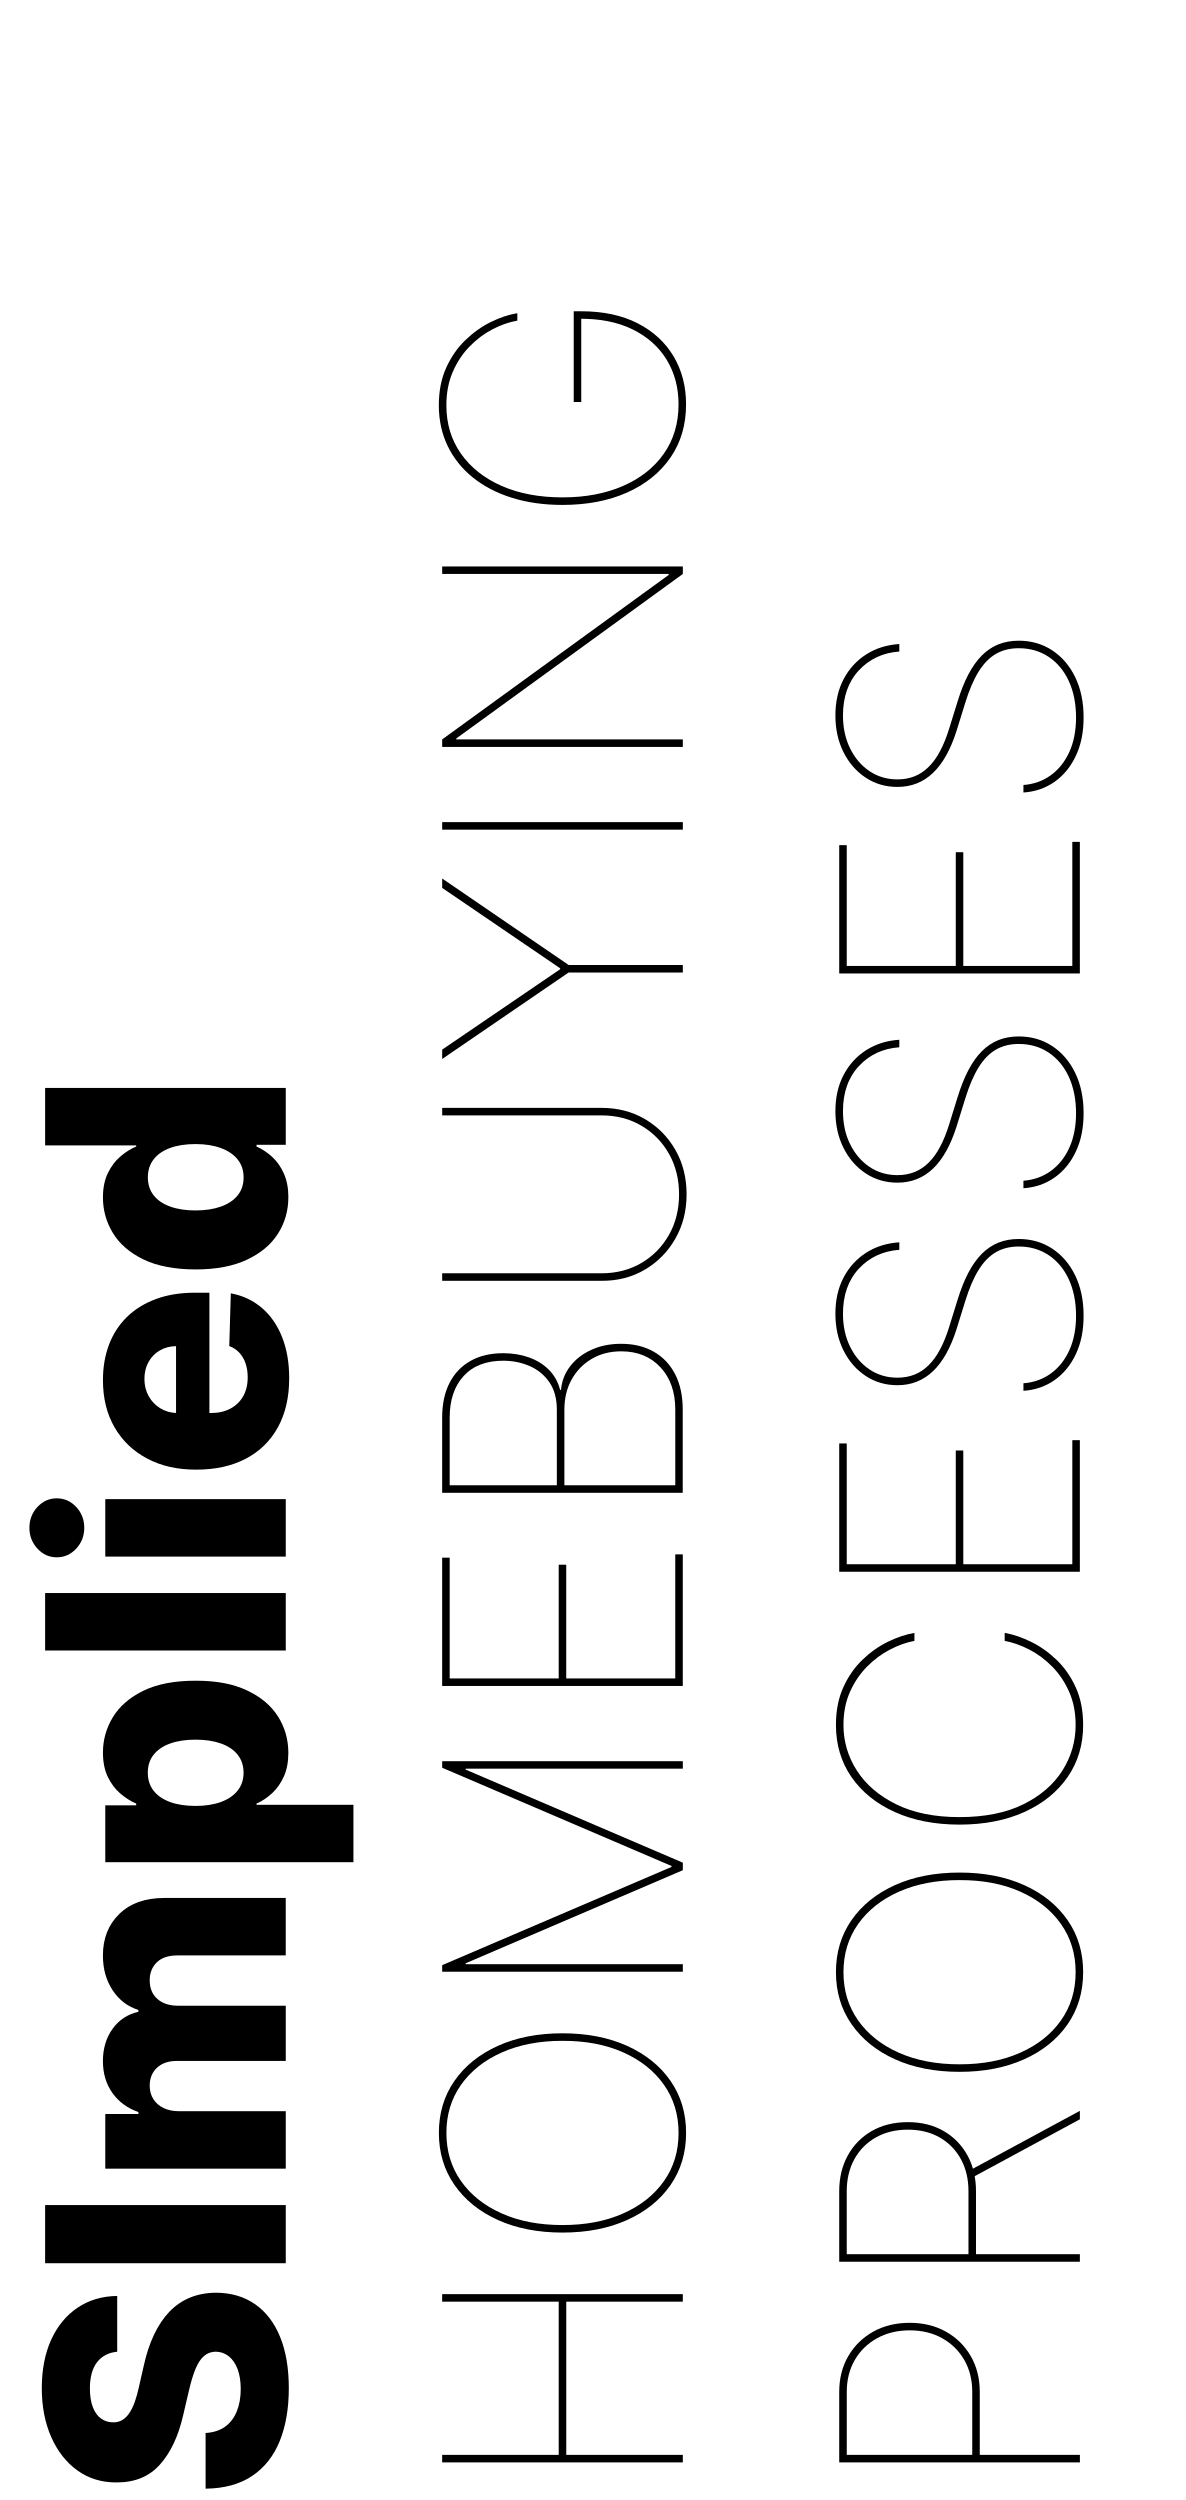
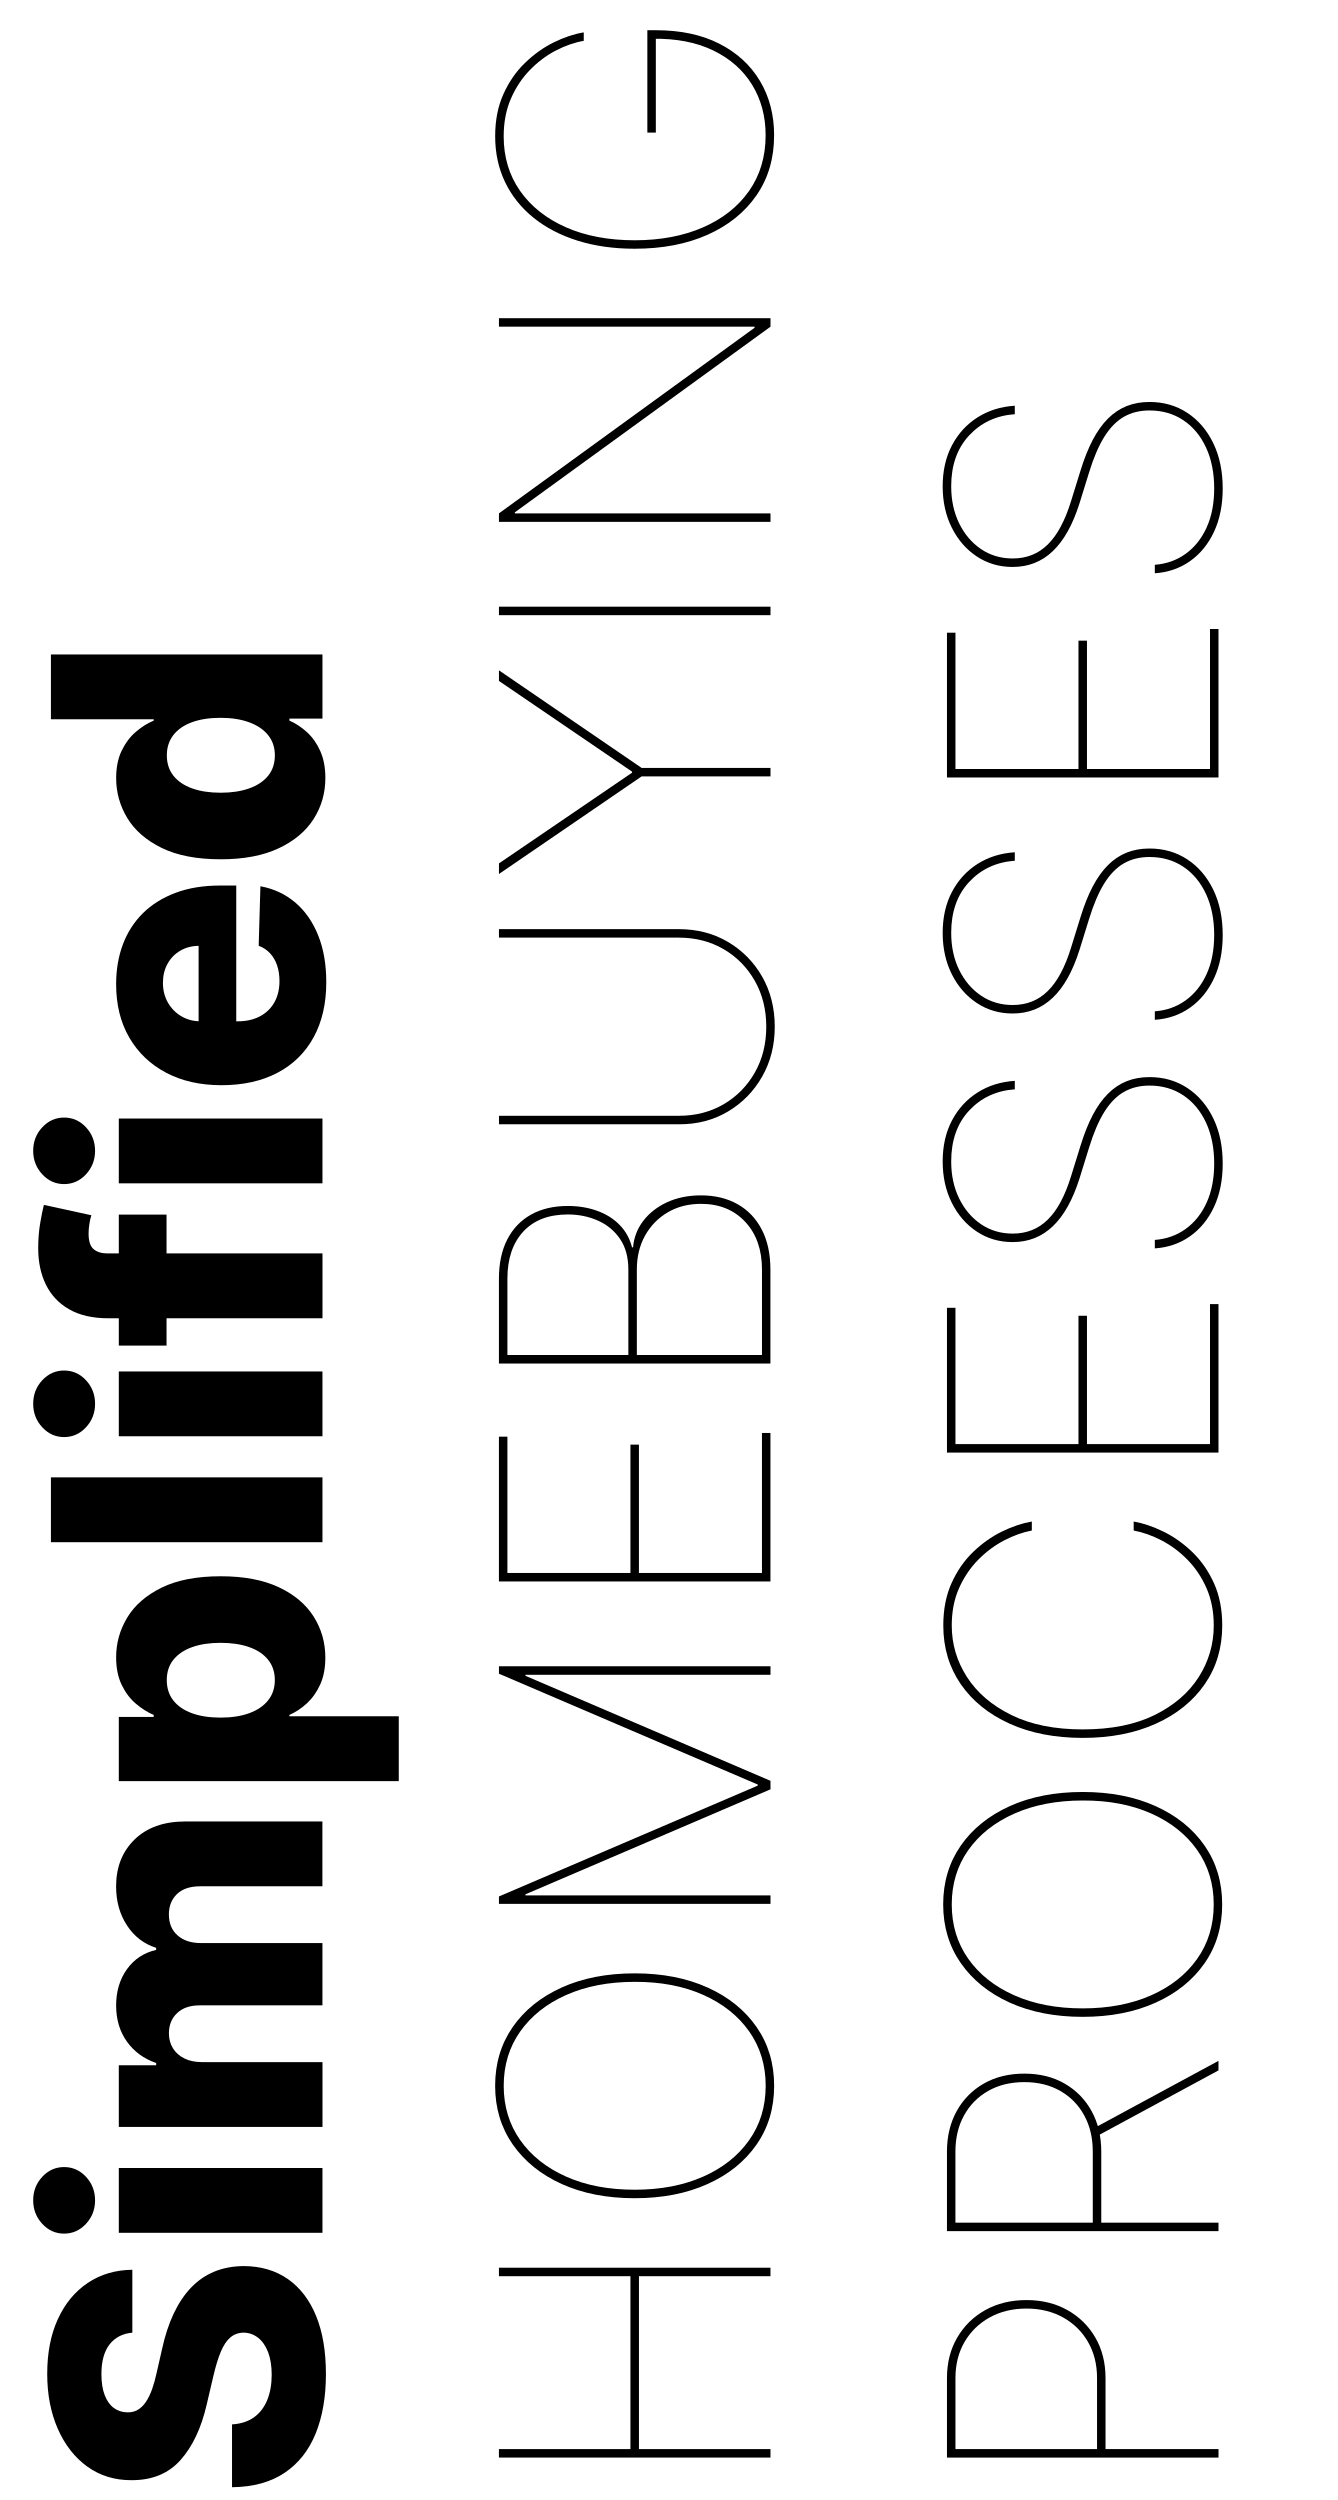
- <svg xmlns="http://www.w3.org/2000/svg" id="Layer_1" viewBox="0 0 455.62 960.74">
-   <path d="M45.07,903.76c-3.31,.3-5.89,1.63-7.74,4-1.85,2.36-2.78,5.73-2.78,10.09,0,2.89,.38,5.3,1.13,7.22,.75,1.93,1.78,3.37,3.09,4.33,1.31,.96,2.81,1.46,4.49,1.49,1.38,.06,2.6-.22,3.66-.84,1.05-.62,1.98-1.52,2.78-2.71,.8-1.19,1.5-2.63,2.1-4.31,.6-1.69,1.13-3.58,1.58-5.69l1.81-7.95c.99-4.58,2.32-8.62,3.97-12.12,1.66-3.51,3.63-6.46,5.91-8.85,2.29-2.39,4.92-4.21,7.9-5.44s6.32-1.87,10.02-1.9c5.84,.03,10.85,1.51,15.04,4.42,4.19,2.92,7.39,7.11,9.62,12.58,2.23,5.46,3.34,12.05,3.34,19.75s-1.16,14.48-3.48,20.23c-2.32,5.75-5.84,10.22-10.57,13.41-4.72,3.19-10.7,4.83-17.93,4.92v-21.4c2.98-.18,5.46-.98,7.45-2.39,1.99-1.42,3.49-3.36,4.51-5.85,1.02-2.48,1.54-5.37,1.54-8.65,0-3.01-.41-5.58-1.22-7.7-.81-2.12-1.94-3.75-3.39-4.9-1.44-1.14-3.1-1.73-4.97-1.76-1.75,.03-3.24,.57-4.49,1.63-1.25,1.05-2.33,2.67-3.25,4.85-.92,2.18-1.77,4.96-2.55,8.33l-2.26,9.66c-1.84,8.01-4.81,14.31-8.92,18.92-4.11,4.61-9.67,6.89-16.68,6.86-5.72,.03-10.73-1.51-15.04-4.61-4.3-3.1-7.66-7.39-10.07-12.87-2.41-5.48-3.61-11.72-3.61-18.74s1.21-13.39,3.63-18.67c2.42-5.28,5.82-9.38,10.18-12.3,4.37-2.92,9.42-4.41,15.17-4.47v21.4Z" />
-   <path d="M17.34,847.4H109.82v22.35H17.34v-22.35Z" />
-   <path d="M109.82,833.41H40.46v-21h12.73v-.77c-4.21-1.44-7.54-3.88-9.98-7.31s-3.66-7.53-3.66-12.28,1.23-8.94,3.7-12.37,5.78-5.61,9.93-6.55v-.72c-4.12-1.29-7.43-3.82-9.91-7.59-2.48-3.76-3.72-8.2-3.72-13.32,0-6.56,2.1-11.89,6.3-15.98s9.96-6.14,17.27-6.14h46.69v22.08h-41.63c-3.46,0-6.1,.89-7.92,2.66-1.82,1.78-2.73,4.08-2.73,6.91,0,3.04,.99,5.43,2.96,7.16,1.97,1.73,4.61,2.6,7.92,2.6h41.41v21.22h-41.86c-3.22,0-5.76,.87-7.63,2.62-1.87,1.75-2.8,4.05-2.8,6.91,0,1.93,.46,3.63,1.38,5.1,.92,1.48,2.22,2.63,3.91,3.45,1.69,.83,3.67,1.24,5.96,1.24h41.04v22.08Z" />
-   <path d="M135.83,715.64H40.46v-21.85h11.88v-.68c-2.11-.9-4.14-2.19-6.1-3.86-1.96-1.67-3.56-3.81-4.81-6.41-1.25-2.6-1.87-5.73-1.87-9.37,0-4.82,1.26-9.33,3.79-13.52s6.43-7.59,11.7-10.18,11.98-3.88,20.14-3.88,14.43,1.24,19.73,3.73c5.3,2.48,9.27,5.83,11.92,10.02s3.97,8.86,3.97,13.97c0,3.49-.57,6.52-1.72,9.08-1.14,2.56-2.65,4.7-4.51,6.43-1.87,1.73-3.87,3.06-6.01,4v.45h37.25v22.08Zm-60.69-21.63c3.73,0,6.98-.5,9.75-1.51,2.77-1.01,4.92-2.47,6.43-4.38,1.52-1.91,2.28-4.21,2.28-6.89s-.76-5.01-2.28-6.91c-1.52-1.9-3.66-3.33-6.43-4.31-2.77-.98-6.02-1.47-9.75-1.47s-6.97,.49-9.71,1.47c-2.74,.98-4.86,2.41-6.37,4.29-1.5,1.88-2.26,4.19-2.26,6.93s.74,5.01,2.21,6.91c1.48,1.9,3.58,3.35,6.32,4.36,2.74,1.01,6.01,1.51,9.8,1.51Z" />
-   <path d="M17.34,612.2H109.82v22.08H17.34v-22.08Z" />
-   <path d="M32.38,587.14c0,3.1-1.03,5.76-3.09,7.99-2.06,2.23-4.55,3.34-7.47,3.34s-5.37-1.11-7.43-3.34c-2.06-2.23-3.09-4.89-3.09-7.99s1.03-5.8,3.09-8.02c2.06-2.21,4.54-3.32,7.43-3.32s5.41,1.11,7.47,3.32c2.06,2.21,3.09,4.88,3.09,8.02Zm77.44,11.06H40.46v-22.08H109.82v22.08Z" />
-   <path d="M111.13,529.7c0,7.26-1.44,13.51-4.31,18.76-2.88,5.25-6.98,9.29-12.33,12.1-5.34,2.81-11.7,4.22-19.08,4.22s-13.43-1.41-18.81-4.24c-5.37-2.83-9.56-6.82-12.55-11.97-2.99-5.15-4.49-11.21-4.49-18.2,0-4.94,.77-9.45,2.3-13.55,1.54-4.09,3.81-7.63,6.82-10.61,3.01-2.98,6.72-5.3,11.13-6.95,4.41-1.66,9.46-2.48,15.15-2.48h5.51v60.28h-12.82v-39.74c-2.35,.03-4.44,.59-6.28,1.67-1.84,1.08-3.27,2.57-4.31,4.45-1.04,1.88-1.56,4.04-1.56,6.48s.55,4.68,1.65,6.64c1.1,1.96,2.59,3.51,4.47,4.65,1.88,1.14,4.01,1.75,6.39,1.81h13.05c2.83,0,5.31-.56,7.43-1.67,2.12-1.11,3.77-2.69,4.94-4.74,1.17-2.05,1.76-4.48,1.76-7.31,0-1.96-.27-3.73-.81-5.33-.54-1.6-1.34-2.96-2.39-4.11-1.05-1.14-2.35-2-3.88-2.57l.59-20.27c4.55,.84,8.5,2.69,11.85,5.53,3.36,2.84,5.96,6.57,7.81,11.18,1.85,4.61,2.78,9.93,2.78,15.98Z" />
-   <path d="M110.81,460.12c0,5.12-1.32,9.77-3.97,13.95-2.65,4.18-6.62,7.53-11.92,10.02-5.3,2.5-11.88,3.75-19.73,3.75s-14.87-1.29-20.14-3.88c-5.27-2.59-9.17-5.98-11.7-10.18s-3.79-8.72-3.79-13.57c0-3.64,.62-6.76,1.87-9.35,1.25-2.59,2.85-4.73,4.81-6.41,1.96-1.69,3.99-2.96,6.1-3.84v-.45H17.34v-22.08H109.82v21.85h-11.24v.68c2.14,.93,4.14,2.26,6.01,3.97s3.37,3.86,4.51,6.43c1.14,2.57,1.72,5.61,1.72,9.1Zm-17.2-7.68c0-2.68-.76-4.97-2.28-6.86-1.52-1.9-3.66-3.36-6.43-4.38-2.77-1.02-6.02-1.54-9.75-1.54s-7.06,.5-9.8,1.51c-2.74,1.01-4.85,2.47-6.32,4.38-1.47,1.91-2.21,4.21-2.21,6.89s.75,5.06,2.26,6.95,3.63,3.33,6.37,4.31c2.74,.98,5.98,1.47,9.71,1.47s6.98-.5,9.75-1.49c2.77-.99,4.92-2.43,6.43-4.31,1.52-1.88,2.28-4.19,2.28-6.93Z" />
-   <path d="M262.4,946.29h-92.48v-2.89h44.79v-58.88h-44.79v-2.89h92.48v2.89h-44.79v58.88h44.79v2.89Z" />
-   <path d="M216.16,781.39c9.42,0,17.7,1.61,24.84,4.83,7.13,3.22,12.7,7.71,16.68,13.46,3.99,5.75,5.98,12.42,5.98,20s-2,14.3-6,20.05c-4,5.75-9.57,10.23-16.71,13.43-7.13,3.21-15.4,4.81-24.79,4.81s-17.69-1.61-24.81-4.83c-7.12-3.22-12.68-7.71-16.68-13.46-4-5.75-6.01-12.42-6.01-20s1.99-14.25,5.98-20c3.99-5.75,9.55-10.23,16.69-13.46,7.13-3.22,15.41-4.83,24.83-4.83Zm0,2.89c-8.85,0-16.62,1.49-23.32,4.47-6.7,2.98-11.92,7.13-15.67,12.44-3.75,5.31-5.62,11.48-5.62,18.49s1.86,13.13,5.58,18.45c3.72,5.31,8.93,9.47,15.62,12.46,6.7,3,14.5,4.49,23.41,4.49s16.54-1.47,23.23-4.42c6.7-2.95,11.94-7.08,15.71-12.4,3.78-5.31,5.67-11.51,5.67-18.58s-1.87-13.18-5.62-18.51c-3.75-5.33-8.97-9.48-15.67-12.46-6.7-2.98-14.47-4.46-23.32-4.42Z" />
-   <path d="M169.93,757.73v-2.53l88.14-37.75v-.36l-88.14-37.75v-2.53h92.48v2.89h-83.45v.36l83.45,35.76v2.89l-83.45,35.76v.36h83.45v2.89h-92.48Z" />
-   <path d="M262.4,647.91h-92.48v-49.31h2.89v46.42h41.9v-43.71h2.89v43.71h41.9v-47.68h2.89v50.57Z" />
-   <path d="M262.4,573.68h-92.48v-28.9c0-5.18,.94-9.61,2.82-13.3,1.88-3.69,4.58-6.52,8.08-8.49,3.51-1.97,7.7-2.96,12.57-2.96,3.61,0,6.94,.55,9.98,1.65,3.04,1.1,5.59,2.7,7.65,4.81,2.06,2.11,3.47,4.65,4.22,7.63h.36c.27-3.34,1.43-6.35,3.48-9.03,2.05-2.68,4.76-4.79,8.13-6.34,3.37-1.55,7.21-2.33,11.51-2.33,4.76,0,8.91,1,12.46,3,3.55,2,6.31,4.89,8.26,8.67,1.96,3.78,2.93,8.32,2.93,13.61v31.97Zm-48.41-2.89v-29.08c0-4.21-.95-7.71-2.84-10.48-1.9-2.77-4.41-4.85-7.54-6.23-3.13-1.38-6.53-2.08-10.21-2.08-6.56,0-11.63,1.96-15.22,5.87-3.58,3.91-5.37,9.24-5.37,15.98v26.01h41.18Zm45.52,0v-29.08c0-6.77-1.9-12.2-5.71-16.28-3.81-4.08-8.83-6.12-15.06-6.12-4.27,0-8.05,.96-11.33,2.89-3.28,1.93-5.85,4.57-7.72,7.92-1.87,3.36-2.8,7.22-2.8,11.58v29.08h42.63Z" />
-   <path d="M169.93,428.64v-2.89h61.23c6.26,0,11.85,1.45,16.77,4.36,4.92,2.91,8.81,6.86,11.65,11.85,2.85,5,4.27,10.67,4.27,17.02s-1.43,11.95-4.29,16.98c-2.86,5.03-6.75,9-11.67,11.92-4.92,2.92-10.5,4.37-16.73,4.33h-61.23v-2.89h61.23c5.72,0,10.82-1.32,15.31-3.95,4.49-2.63,8.02-6.24,10.61-10.81,2.59-4.58,3.88-9.77,3.88-15.58s-1.29-11-3.88-15.58c-2.59-4.58-6.12-8.18-10.61-10.81-4.48-2.63-9.59-3.95-15.31-3.95h-61.23Z" />
-   <path d="M169.93,406.97v-3.61l45.33-30.89v-.36l-45.33-30.89v-3.61l48.59,33.23h43.89v2.89h-43.89l-48.59,33.23Z" />
-   <path d="M169.93,315.94h92.48v2.89h-92.48v-2.89Z" />
-   <path d="M169.93,217.68h92.48v2.89l-87.06,63.22v.36h87.06v2.89h-92.48v-2.89l87.06-63.22v-.36h-87.06v-2.89Z" />
-   <path d="M198.82,123.22c-3.16,.54-6.34,1.65-9.55,3.32-3.21,1.67-6.15,3.88-8.83,6.64-2.68,2.75-4.83,6.01-6.46,9.78-1.62,3.76-2.44,8.02-2.44,12.78,0,7.07,1.86,13.27,5.58,18.58,3.72,5.31,8.93,9.44,15.62,12.4,6.7,2.95,14.5,4.42,23.41,4.42s16.54-1.46,23.26-4.38c6.71-2.92,11.95-7.06,15.71-12.42,3.76-5.36,5.64-11.68,5.64-18.96,0-6.44-1.53-12.16-4.58-17.16-3.06-5-7.45-8.9-13.19-11.69-5.73-2.8-12.64-4.14-20.7-4.02l1.08-1.26v33.23h-2.89v-34.86h2.89c8.43,0,15.65,1.54,21.65,4.61,6.01,3.07,10.61,7.3,13.82,12.69,3.21,5.39,4.81,11.54,4.81,18.47,0,7.83-1.99,14.64-5.98,20.43-3.99,5.79-9.55,10.28-16.68,13.46-7.13,3.18-15.41,4.76-24.84,4.76-7.1,0-13.57-.91-19.39-2.73-5.83-1.82-10.84-4.43-15.04-7.81-4.2-3.39-7.43-7.43-9.69-12.12-2.26-4.7-3.39-9.9-3.39-15.62,0-5.42,.93-10.21,2.8-14.36,1.87-4.15,4.31-7.7,7.34-10.63s6.29-5.27,9.8-7c3.51-1.73,6.92-2.87,10.23-3.41v2.89Z" />
-   <path d="M414.99,946.29h-92.48v-27.09c0-5.18,1.16-9.76,3.48-13.75,2.32-3.99,5.51-7.12,9.57-9.39,4.06-2.27,8.74-3.41,14.04-3.41s9.88,1.14,13.93,3.41c4.05,2.27,7.22,5.4,9.53,9.39,2.3,3.99,3.46,8.57,3.46,13.75v25.65h-2.89v-25.65c0-4.64-1.02-8.73-3.07-12.28-2.05-3.55-4.88-6.34-8.49-8.35-3.61-2.02-7.77-3.03-12.46-3.03s-8.91,1.01-12.55,3.03c-3.64,2.02-6.5,4.8-8.56,8.35-2.06,3.55-3.09,7.65-3.09,12.28v24.2h89.59v2.89Z" />
-   <path d="M414.99,869.17h-92.48v-27.09c0-5.18,1.1-9.76,3.3-13.75,2.2-3.99,5.27-7.12,9.21-9.39,3.95-2.27,8.57-3.41,13.86-3.41s9.82,1.14,13.75,3.41c3.93,2.27,6.98,5.4,9.17,9.39,2.18,3.99,3.27,8.57,3.27,13.75v25.65h-2.89v-25.65c0-4.64-.96-8.73-2.89-12.28-1.93-3.55-4.64-6.34-8.13-8.35-3.49-2.02-7.59-3.03-12.28-3.03s-8.85,1.01-12.37,3.03c-3.52,2.02-6.25,4.8-8.2,8.35-1.94,3.55-2.91,7.65-2.91,12.28v24.2h89.59v2.89Zm-42.08-35.22l42.08-22.76v3.25l-42.08,22.76v-3.25Z" />
-   <path d="M368.75,719.62c9.42,0,17.7,1.61,24.84,4.83,7.13,3.22,12.7,7.71,16.68,13.46,3.99,5.75,5.98,12.42,5.98,20s-2,14.3-6,20.05c-4,5.75-9.57,10.23-16.71,13.43-7.13,3.21-15.4,4.81-24.79,4.81s-17.69-1.61-24.81-4.83c-7.12-3.22-12.68-7.71-16.68-13.46-4-5.75-6.01-12.42-6.01-20s1.99-14.25,5.98-20c3.99-5.75,9.55-10.23,16.69-13.46,7.13-3.22,15.41-4.83,24.83-4.83Zm0,2.89c-8.85,0-16.62,1.49-23.32,4.47-6.7,2.98-11.92,7.13-15.67,12.44-3.75,5.31-5.62,11.48-5.62,18.49s1.86,13.13,5.58,18.45c3.72,5.31,8.93,9.47,15.62,12.46,6.7,3,14.5,4.49,23.41,4.49s16.54-1.47,23.23-4.42c6.7-2.95,11.94-7.08,15.71-12.4,3.78-5.31,5.67-11.51,5.67-18.58s-1.87-13.18-5.62-18.51c-3.75-5.33-8.97-9.48-15.67-12.46-6.7-2.98-14.47-4.46-23.32-4.42Z" />
-   <path d="M351.41,627.51v3.07c-3.07,.57-6.2,1.69-9.39,3.34s-6.14,3.85-8.85,6.59c-2.71,2.74-4.89,5.98-6.55,9.71-1.65,3.73-2.48,7.96-2.48,12.69,0,6.32,1.72,12.17,5.17,17.54s8.49,9.69,15.13,12.96c6.64,3.27,14.74,4.9,24.31,4.9s17.85-1.63,24.47-4.9c6.62-3.27,11.63-7.59,15.04-12.96,3.4-5.37,5.1-11.22,5.1-17.54,0-4.73-.82-8.96-2.46-12.69s-3.81-6.97-6.5-9.71c-2.69-2.74-5.64-4.94-8.85-6.59s-6.36-2.77-9.46-3.34v-3.07c3.25,.57,6.63,1.72,10.14,3.43,3.51,1.72,6.78,4.03,9.82,6.95,3.04,2.92,5.5,6.46,7.38,10.61,1.88,4.15,2.82,8.96,2.82,14.4,0,7.59-1.99,14.25-5.96,20-3.97,5.75-9.53,10.24-16.66,13.46-7.13,3.22-15.43,4.83-24.88,4.83s-17.75-1.61-24.88-4.83c-7.13-3.22-12.69-7.71-16.66-13.46-3.97-5.75-5.96-12.42-5.96-20,0-5.45,.93-10.25,2.8-14.4,1.87-4.15,4.31-7.69,7.34-10.61s6.29-5.24,9.8-6.95c3.51-1.72,6.92-2.86,10.23-3.43Z" />
-   <path d="M414.99,604.02h-92.48v-49.31h2.89v46.42h41.9v-43.71h2.89v43.71h41.9v-47.68h2.89v50.57Z" />
-   <path d="M345.63,480.3c-6.32,.45-11.51,2.87-15.58,7.25-4.06,4.38-6.1,10.15-6.1,17.32,0,4.7,.9,8.9,2.71,12.6,1.81,3.7,4.28,6.62,7.43,8.76,3.15,2.14,6.75,3.21,10.81,3.21,2.35,0,4.51-.39,6.5-1.17,1.99-.78,3.8-1.98,5.44-3.59,1.64-1.61,3.12-3.64,4.42-6.1,1.31-2.45,2.48-5.33,3.5-8.65l3.25-10.48c1.23-4,2.62-7.47,4.15-10.39,1.54-2.92,3.26-5.34,5.17-7.25,1.91-1.91,4.03-3.33,6.37-4.27,2.33-.93,4.93-1.4,7.79-1.4,4.82,0,9.11,1.23,12.87,3.7,3.76,2.47,6.71,5.92,8.85,10.34,2.14,4.43,3.21,9.56,3.21,15.4s-.99,10.55-2.96,14.77c-1.97,4.21-4.7,7.55-8.17,10-3.48,2.45-7.47,3.83-11.99,4.13v-2.89c3.97-.3,7.48-1.55,10.52-3.75,3.04-2.2,5.42-5.19,7.13-8.96,1.71-3.78,2.57-8.21,2.57-13.3s-.93-9.94-2.78-13.93c-1.85-3.99-4.43-7.09-7.74-9.3-3.31-2.21-7.15-3.32-11.52-3.32-3.31,0-6.22,.72-8.74,2.17s-4.73,3.72-6.66,6.82c-1.93,3.1-3.66,7.15-5.19,12.15l-3.25,10.48c-2.29,7.25-5.31,12.68-9.08,16.28-3.76,3.6-8.32,5.4-13.68,5.4-4.55,0-8.62-1.19-12.21-3.57-3.6-2.38-6.44-5.64-8.51-9.78-2.08-4.14-3.12-8.84-3.12-14.11s1.05-9.95,3.16-13.95c2.11-4,5.01-7.18,8.71-9.53s7.93-3.67,12.69-3.97v2.89Z" />
-   <path d="M345.63,402.46c-6.32,.45-11.51,2.87-15.58,7.25-4.06,4.38-6.1,10.15-6.1,17.32,0,4.7,.9,8.9,2.71,12.6,1.81,3.7,4.28,6.62,7.43,8.76,3.15,2.14,6.75,3.21,10.81,3.21,2.35,0,4.51-.39,6.5-1.17,1.99-.78,3.8-1.98,5.44-3.59,1.64-1.61,3.12-3.64,4.42-6.1,1.31-2.45,2.48-5.33,3.5-8.65l3.25-10.48c1.23-4,2.62-7.47,4.15-10.39,1.54-2.92,3.26-5.34,5.17-7.25,1.91-1.91,4.03-3.33,6.37-4.27,2.33-.93,4.93-1.4,7.79-1.4,4.82,0,9.11,1.23,12.87,3.7,3.76,2.47,6.71,5.92,8.85,10.34,2.14,4.43,3.21,9.56,3.21,15.4s-.99,10.55-2.96,14.77c-1.97,4.21-4.7,7.55-8.17,10-3.48,2.45-7.47,3.83-11.99,4.13v-2.89c3.97-.3,7.48-1.55,10.52-3.75,3.04-2.2,5.42-5.19,7.13-8.96,1.71-3.78,2.57-8.21,2.57-13.3s-.93-9.94-2.78-13.93c-1.85-3.99-4.43-7.09-7.74-9.3-3.31-2.21-7.15-3.32-11.52-3.32-3.31,0-6.22,.72-8.74,2.17s-4.73,3.72-6.66,6.82c-1.93,3.1-3.66,7.15-5.19,12.15l-3.25,10.48c-2.29,7.25-5.31,12.68-9.08,16.28-3.76,3.6-8.32,5.4-13.68,5.4-4.55,0-8.62-1.19-12.21-3.57-3.6-2.38-6.44-5.64-8.51-9.78-2.08-4.14-3.12-8.84-3.12-14.11s1.05-9.95,3.16-13.95c2.11-4,5.01-7.18,8.71-9.53s7.93-3.67,12.69-3.97v2.89Z" />
-   <path d="M414.99,374.1h-92.48v-49.31h2.89v46.42h41.9v-43.71h2.89v43.71h41.9v-47.68h2.89v50.57Z" />
-   <path d="M345.63,250.38c-6.32,.45-11.51,2.87-15.58,7.25-4.06,4.38-6.1,10.15-6.1,17.32,0,4.7,.9,8.9,2.71,12.6,1.81,3.7,4.28,6.62,7.43,8.76,3.15,2.14,6.75,3.21,10.81,3.21,2.35,0,4.51-.39,6.5-1.17,1.99-.78,3.8-1.98,5.44-3.59,1.64-1.61,3.12-3.64,4.42-6.1,1.31-2.45,2.48-5.33,3.5-8.65l3.25-10.48c1.23-4,2.62-7.47,4.15-10.39,1.54-2.92,3.26-5.34,5.17-7.25,1.91-1.91,4.03-3.33,6.37-4.27,2.33-.93,4.93-1.4,7.79-1.4,4.82,0,9.11,1.23,12.87,3.7,3.76,2.47,6.71,5.92,8.85,10.34,2.14,4.43,3.21,9.56,3.21,15.4s-.99,10.55-2.96,14.77c-1.97,4.21-4.7,7.55-8.17,10-3.48,2.45-7.47,3.83-11.99,4.13v-2.89c3.97-.3,7.48-1.55,10.52-3.75,3.04-2.2,5.42-5.19,7.13-8.96,1.71-3.78,2.57-8.21,2.57-13.3s-.93-9.94-2.78-13.93c-1.85-3.99-4.43-7.09-7.74-9.3-3.31-2.21-7.15-3.32-11.52-3.32-3.31,0-6.22,.72-8.74,2.17s-4.73,3.72-6.66,6.82c-1.93,3.1-3.66,7.15-5.19,12.15l-3.25,10.48c-2.29,7.25-5.31,12.68-9.08,16.28-3.76,3.6-8.32,5.4-13.68,5.4-4.55,0-8.62-1.19-12.21-3.57-3.6-2.38-6.44-5.64-8.51-9.78-2.08-4.14-3.12-8.84-3.12-14.11s1.05-9.95,3.16-13.95c2.11-4,5.01-7.18,8.71-9.53s7.93-3.67,12.69-3.97v2.89Z" />
+ <svg xmlns="http://www.w3.org/2000/svg" version="1.1" id="Layer_1" x="0px" y="0px" viewBox="0 0 455.62 851.43" style="enable-background:new 0 0 455.62 851.43;" xml:space="preserve">
+   <g>
+     <g>
+       <path d="M45.06,794.44c-3.31,0.3-5.89,1.63-7.74,4s-2.78,5.73-2.78,10.09c0,2.89,0.38,5.3,1.13,7.22    c0.75,1.93,1.78,3.37,3.09,4.33c1.31,0.96,2.81,1.46,4.49,1.49c1.38,0.06,2.6-0.22,3.66-0.84c1.05-0.62,1.98-1.52,2.78-2.71    c0.8-1.19,1.5-2.62,2.1-4.31c0.6-1.69,1.13-3.58,1.58-5.69l1.81-7.95c0.99-4.57,2.32-8.62,3.97-12.12    c1.66-3.51,3.63-6.46,5.92-8.85c2.29-2.39,4.92-4.21,7.9-5.44c2.98-1.23,6.32-1.87,10.03-1.9c5.84,0.03,10.85,1.51,15.04,4.42    c4.18,2.92,7.39,7.11,9.62,12.58c2.23,5.46,3.34,12.05,3.34,19.76c0,7.74-1.16,14.48-3.48,20.23s-5.84,10.22-10.57,13.41    c-4.73,3.19-10.7,4.83-17.93,4.92v-21.4c2.98-0.18,5.46-0.98,7.45-2.39c1.99-1.42,3.49-3.37,4.52-5.85    c1.02-2.48,1.54-5.37,1.54-8.65c0-3.01-0.41-5.58-1.22-7.7c-0.81-2.12-1.94-3.76-3.39-4.9c-1.45-1.14-3.1-1.73-4.97-1.76    c-1.75,0.03-3.24,0.57-4.49,1.63c-1.25,1.05-2.33,2.67-3.25,4.85c-0.92,2.18-1.77,4.96-2.55,8.33l-2.26,9.66    c-1.84,8.01-4.81,14.31-8.92,18.92s-9.67,6.89-16.68,6.86c-5.72,0.03-10.73-1.51-15.04-4.61c-4.3-3.1-7.66-7.39-10.07-12.87    s-3.61-11.72-3.61-18.74c0-7.16,1.21-13.39,3.64-18.67s5.82-9.38,10.18-12.3s9.42-4.41,15.17-4.47V794.44z" />
+       <path d="M32.38,749.38c0,3.1-1.03,5.77-3.09,7.99c-2.06,2.23-4.55,3.34-7.47,3.34c-2.89,0-5.37-1.11-7.43-3.34    c-2.06-2.23-3.09-4.89-3.09-7.99c0-3.13,1.03-5.8,3.09-8.02c2.06-2.21,4.54-3.32,7.43-3.32c2.92,0,5.41,1.11,7.47,3.32    C31.34,743.58,32.38,746.25,32.38,749.38z M109.82,760.44H40.46v-22.08h69.36V760.44z" />
+       <path d="M109.82,724.37H40.46v-21h12.73v-0.77c-4.21-1.44-7.54-3.88-9.98-7.31c-2.44-3.43-3.66-7.53-3.66-12.28    c0-4.82,1.24-8.94,3.7-12.37c2.47-3.43,5.78-5.61,9.93-6.55v-0.72c-4.12-1.29-7.43-3.82-9.91-7.59s-3.73-8.2-3.73-13.32    c0-6.56,2.1-11.89,6.3-15.98c4.2-4.09,9.96-6.14,17.27-6.14h46.69v22.08H68.18c-3.46,0-6.1,0.89-7.93,2.66    c-1.82,1.78-2.73,4.08-2.73,6.91c0,3.04,0.99,5.43,2.96,7.16c1.97,1.73,4.61,2.6,7.92,2.6h41.41v21.22H67.96    c-3.22,0-5.76,0.87-7.63,2.62c-1.87,1.75-2.8,4.05-2.8,6.91c0,1.93,0.46,3.63,1.38,5.1c0.92,1.48,2.22,2.63,3.91,3.46    c1.69,0.83,3.67,1.24,5.96,1.24h41.05V724.37z" />
+       <path d="M135.82,606.6H40.46v-21.86h11.88v-0.68c-2.11-0.9-4.14-2.19-6.1-3.86c-1.96-1.67-3.56-3.81-4.81-6.41    c-1.25-2.6-1.88-5.73-1.88-9.37c0-4.82,1.26-9.33,3.79-13.53c2.53-4.2,6.43-7.59,11.7-10.18c5.27-2.59,11.98-3.88,20.14-3.88    c7.86,0,14.44,1.24,19.73,3.72c5.3,2.48,9.27,5.83,11.92,10.03c2.65,4.2,3.97,8.86,3.97,13.97c0,3.49-0.57,6.52-1.72,9.08    s-2.65,4.7-4.51,6.43c-1.87,1.73-3.87,3.06-6.01,4v0.45h37.25V606.6z M75.14,584.97c3.73,0,6.98-0.5,9.75-1.51    c2.77-1.01,4.91-2.47,6.43-4.38c1.52-1.91,2.28-4.21,2.28-6.89c0-2.71-0.76-5.01-2.28-6.91c-1.52-1.9-3.66-3.33-6.43-4.31    s-6.02-1.47-9.75-1.47s-6.97,0.49-9.71,1.47s-4.86,2.41-6.37,4.29c-1.51,1.88-2.26,4.19-2.26,6.93c0,2.71,0.74,5.01,2.21,6.91    c1.48,1.9,3.58,3.35,6.32,4.36C68.08,584.47,71.34,584.97,75.14,584.97z" />
+       <path d="M17.34,503.15h92.48v22.08H17.34V503.15z" />
+       <path d="M32.38,478.1c0,3.1-1.03,5.77-3.09,7.99c-2.06,2.23-4.55,3.34-7.47,3.34c-2.89,0-5.37-1.11-7.43-3.34    c-2.06-2.23-3.09-4.89-3.09-7.99c0-3.13,1.03-5.8,3.09-8.02c2.06-2.21,4.54-3.32,7.43-3.32c2.92,0,5.41,1.11,7.47,3.32    C31.34,472.29,32.38,474.96,32.38,478.1z M109.82,489.16H40.46v-22.08h69.36V489.16z" />
+       <path d="M109.82,448.97H36.94c-5.36,0-9.8-1.01-13.34-3.03c-3.54-2.02-6.19-4.82-7.95-8.4c-1.76-3.58-2.64-7.72-2.64-12.42    c0-3.07,0.23-5.97,0.7-8.69c0.47-2.72,0.88-4.75,1.24-6.07l16.17,3.52c-0.27,0.81-0.5,1.8-0.68,2.96    c-0.18,1.16-0.27,2.25-0.27,3.27c0,2.59,0.57,4.37,1.72,5.33c1.14,0.96,2.71,1.44,4.7,1.44h73.24V448.97z M40.46,413.66h16.26    v44.61H40.46V413.66z" />
+       <path d="M32.38,391.94c0,3.1-1.03,5.77-3.09,7.99c-2.06,2.23-4.55,3.34-7.47,3.34c-2.89,0-5.37-1.11-7.43-3.34    c-2.06-2.23-3.09-4.89-3.09-7.99c0-3.13,1.03-5.8,3.09-8.01c2.06-2.21,4.54-3.32,7.43-3.32c2.92,0,5.41,1.11,7.47,3.32    C31.34,386.14,32.38,388.81,32.38,391.94z M109.82,403.01H40.46v-22.08h69.36V403.01z" />
+       <path d="M111.12,334.51c0,7.26-1.44,13.51-4.31,18.76c-2.87,5.25-6.98,9.29-12.33,12.1c-5.34,2.81-11.7,4.22-19.08,4.22    c-7.16,0-13.43-1.41-18.81-4.24c-5.37-2.83-9.56-6.82-12.55-11.97c-3-5.15-4.49-11.21-4.49-18.2c0-4.94,0.77-9.45,2.3-13.55    c1.54-4.09,3.81-7.63,6.82-10.61c3.01-2.98,6.72-5.3,11.13-6.95c4.41-1.66,9.46-2.48,15.15-2.48h5.51v60.28H67.64v-39.74    c-2.35,0.03-4.44,0.59-6.28,1.67c-1.84,1.08-3.27,2.57-4.31,4.45c-1.04,1.88-1.56,4.04-1.56,6.48c0,2.47,0.55,4.68,1.65,6.64    c1.1,1.96,2.59,3.51,4.47,4.65s4.01,1.75,6.39,1.81h13.05c2.83,0,5.3-0.56,7.43-1.67c2.12-1.11,3.77-2.69,4.94-4.74    c1.17-2.05,1.76-4.48,1.76-7.31c0-1.96-0.27-3.73-0.81-5.33c-0.54-1.6-1.34-2.96-2.39-4.11c-1.05-1.14-2.35-2-3.88-2.57    l0.59-20.27c4.54,0.84,8.5,2.69,11.85,5.53s5.96,6.57,7.81,11.18C110.2,323.13,111.12,328.46,111.12,334.51z" />
+       <path d="M110.81,264.93c0,5.12-1.32,9.77-3.97,13.95c-2.65,4.18-6.62,7.53-11.92,10.02c-5.3,2.5-11.88,3.75-19.73,3.75    c-8.16,0-14.87-1.29-20.14-3.88c-5.27-2.59-9.17-5.98-11.7-10.18c-2.53-4.2-3.79-8.72-3.79-13.57c0-3.64,0.62-6.76,1.88-9.35    c1.25-2.59,2.85-4.73,4.81-6.41c1.96-1.69,3.99-2.96,6.1-3.84v-0.45H17.34v-22.08h92.48v21.85H98.57v0.68    c2.14,0.93,4.14,2.26,6.01,3.97c1.87,1.72,3.37,3.86,4.51,6.43S110.81,261.43,110.81,264.93z M93.61,257.25    c0-2.68-0.76-4.97-2.28-6.86c-1.52-1.9-3.66-3.36-6.43-4.38c-2.77-1.02-6.02-1.54-9.75-1.54c-3.79,0-7.06,0.5-9.8,1.51    c-2.74,1.01-4.85,2.47-6.32,4.38c-1.47,1.91-2.21,4.21-2.21,6.89c0,2.74,0.75,5.06,2.26,6.95c1.5,1.9,3.63,3.33,6.37,4.31    c2.74,0.98,5.98,1.47,9.71,1.47s6.98-0.5,9.75-1.49c2.77-0.99,4.91-2.43,6.43-4.31C92.85,262.3,93.61,259.99,93.61,257.25z" />
+       <path d="M262.4,836.98h-92.48v-2.89h44.79v-58.88h-44.79v-2.89h92.48v2.89h-44.79v58.88h44.79V836.98z" />
+       <path d="M216.16,672.07c9.42,0,17.7,1.61,24.83,4.83s12.7,7.71,16.68,13.46c3.99,5.75,5.98,12.42,5.98,20    c0,7.62-2,14.3-6.01,20.05s-9.57,10.23-16.71,13.43c-7.13,3.21-15.4,4.81-24.79,4.81c-9.42,0-17.69-1.61-24.81-4.83    c-7.12-3.22-12.68-7.71-16.69-13.46c-4-5.75-6.01-12.42-6.01-20s2-14.25,5.98-20c3.99-5.75,9.55-10.23,16.68-13.46    S206.74,672.07,216.16,672.07z M216.16,674.96c-8.85,0-16.62,1.49-23.32,4.47c-6.7,2.98-11.92,7.13-15.67,12.44    s-5.62,11.48-5.62,18.49c0,6.98,1.86,13.13,5.58,18.45c3.72,5.31,8.93,9.47,15.62,12.46c6.7,3,14.5,4.49,23.41,4.49    c8.79,0,16.53-1.47,23.23-4.42c6.7-2.95,11.94-7.08,15.71-12.4c3.78-5.31,5.67-11.51,5.67-18.58c0-7.01-1.87-13.19-5.62-18.51    s-8.97-9.48-15.67-12.46S225.01,674.93,216.16,674.96z" />
+       <path d="M169.93,648.41v-2.53l88.14-37.75v-0.36l-88.14-37.75v-2.53h92.48v2.89h-83.45v0.36l83.45,35.76v2.89l-83.45,35.76v0.36    h83.45v2.89H169.93z" />
+       <path d="M262.4,538.6h-92.48v-49.31h2.89v46.42h41.9V492h2.89v43.71h41.9v-47.68h2.89V538.6z" />
+       <path d="M262.4,464.37h-92.48v-28.9c0-5.18,0.94-9.61,2.82-13.3c1.88-3.69,4.58-6.52,8.08-8.49c3.51-1.97,7.7-2.96,12.58-2.96    c3.61,0,6.94,0.55,9.98,1.65c3.04,1.1,5.59,2.7,7.65,4.81c2.06,2.11,3.47,4.65,4.22,7.63h0.36c0.27-3.34,1.43-6.35,3.48-9.03    c2.05-2.68,4.76-4.79,8.13-6.34c3.37-1.55,7.21-2.33,11.51-2.33c4.76,0,8.91,1,12.46,3c3.55,2,6.31,4.89,8.26,8.67    c1.96,3.78,2.93,8.32,2.93,13.61V464.37z M214,461.48V432.4c0-4.21-0.95-7.71-2.85-10.48c-1.9-2.77-4.41-4.85-7.54-6.23    c-3.13-1.38-6.53-2.08-10.21-2.08c-6.56,0-11.63,1.96-15.22,5.87c-3.58,3.91-5.37,9.24-5.37,15.98v26.01H214z M259.51,461.48    V432.4c0-6.77-1.9-12.2-5.71-16.28c-3.81-4.08-8.83-6.12-15.06-6.12c-4.27,0-8.05,0.96-11.33,2.89c-3.28,1.93-5.85,4.57-7.72,7.92    c-1.87,3.36-2.8,7.22-2.8,11.58v29.08H259.51z" />
+       <path d="M169.93,319.33v-2.89h61.23c6.26,0,11.85,1.45,16.78,4.36c4.92,2.91,8.8,6.86,11.65,11.85c2.84,5,4.27,10.67,4.27,17.02    c0,6.29-1.43,11.95-4.29,16.98c-2.86,5.03-6.75,9-11.67,11.92c-4.92,2.92-10.5,4.37-16.73,4.33h-61.23v-2.89h61.23    c5.72,0,10.82-1.32,15.31-3.95c4.49-2.63,8.02-6.24,10.61-10.81c2.59-4.58,3.88-9.77,3.88-15.58c0-5.81-1.29-11-3.88-15.58    c-2.59-4.58-6.13-8.18-10.61-10.81c-4.49-2.63-9.59-3.95-15.31-3.95H169.93z" />
+       <path d="M169.93,297.66v-3.61l45.33-30.89v-0.36l-45.33-30.89v-3.61l48.59,33.23h43.89v2.89h-43.89L169.93,297.66z" />
+       <path d="M169.93,206.62h92.48v2.89h-92.48V206.62z" />
+       <path d="M169.93,108.37h92.48v2.89l-87.06,63.22v0.36h87.06v2.89h-92.48v-2.89l87.06-63.22v-0.36h-87.06V108.37z" />
+       <path d="M198.82,13.91c-3.16,0.54-6.34,1.65-9.55,3.32c-3.21,1.67-6.15,3.88-8.83,6.64s-4.83,6.01-6.46,9.78    c-1.62,3.76-2.44,8.02-2.44,12.78c0,7.07,1.86,13.27,5.58,18.58c3.72,5.31,8.93,9.44,15.62,12.4c6.7,2.95,14.5,4.42,23.41,4.42    c8.79,0,16.54-1.46,23.25-4.38c6.71-2.92,11.95-7.06,15.71-12.42c3.76-5.36,5.64-11.68,5.64-18.96c0-6.44-1.53-12.16-4.58-17.16    c-3.06-5-7.45-8.9-13.19-11.69c-5.73-2.8-12.64-4.14-20.7-4.02l1.08-1.26v33.23h-2.89V10.29h2.89c8.43,0,15.65,1.54,21.65,4.61    c6.01,3.07,10.61,7.3,13.82,12.69c3.21,5.39,4.81,11.54,4.81,18.47c0,7.83-1.99,14.64-5.98,20.43    c-3.99,5.79-9.55,10.28-16.68,13.46c-7.13,3.18-15.41,4.76-24.83,4.76c-7.1,0-13.57-0.91-19.39-2.73    c-5.83-1.82-10.84-4.43-15.04-7.81c-4.2-3.39-7.43-7.43-9.69-12.12c-2.26-4.7-3.39-9.9-3.39-15.62c0-5.42,0.93-10.21,2.8-14.36    c1.87-4.15,4.31-7.7,7.34-10.63s6.29-5.27,9.8-7c3.51-1.73,6.92-2.87,10.23-3.41V13.91z" />
+       <path d="M414.99,836.98h-92.48v-27.09c0-5.18,1.16-9.76,3.48-13.75c2.32-3.99,5.51-7.12,9.57-9.39s8.75-3.41,14.04-3.41    c5.24,0,9.88,1.14,13.93,3.41c4.05,2.27,7.22,5.4,9.53,9.39c2.3,3.99,3.45,8.57,3.45,13.75v25.65h-2.89v-25.65    c0-4.63-1.02-8.73-3.07-12.28c-2.05-3.55-4.88-6.34-8.49-8.35s-7.77-3.03-12.46-3.03c-4.73,0-8.91,1.01-12.55,3.03    s-6.49,4.8-8.56,8.35c-2.06,3.55-3.09,7.65-3.09,12.28v24.2h89.59V836.98z" />
+       <path d="M414.99,759.86h-92.48v-27.09c0-5.18,1.1-9.76,3.29-13.75c2.2-3.99,5.27-7.12,9.21-9.39c3.94-2.27,8.57-3.41,13.86-3.41    c5.24,0,9.82,1.14,13.75,3.41c3.93,2.27,6.98,5.4,9.17,9.39c2.18,3.99,3.27,8.57,3.27,13.75v25.65h-2.89v-25.65    c0-4.64-0.96-8.73-2.89-12.28c-1.93-3.55-4.63-6.34-8.13-8.35c-3.49-2.02-7.59-3.03-12.28-3.03c-4.73,0-8.85,1.01-12.37,3.03    c-3.52,2.02-6.25,4.8-8.2,8.35c-1.94,3.55-2.91,7.65-2.91,12.28v24.2h89.59V759.86z M372.9,724.63l42.08-22.76v3.25l-42.08,22.76    V724.63z" />
+       <path d="M368.75,610.3c9.42,0,17.7,1.61,24.83,4.83s12.7,7.71,16.68,13.46c3.99,5.75,5.98,12.42,5.98,20c0,7.62-2,14.3-6.01,20.05    s-9.57,10.23-16.71,13.43c-7.13,3.21-15.4,4.81-24.79,4.81c-9.42,0-17.69-1.61-24.81-4.83c-7.12-3.22-12.68-7.71-16.69-13.46    c-4-5.75-6.01-12.42-6.01-20s2-14.25,5.98-20c3.99-5.75,9.55-10.23,16.68-13.46S359.33,610.3,368.75,610.3z M368.75,613.2    c-8.85,0-16.62,1.49-23.32,4.47c-6.7,2.98-11.92,7.13-15.67,12.44s-5.62,11.48-5.62,18.49c0,6.98,1.86,13.13,5.58,18.45    c3.72,5.31,8.93,9.47,15.62,12.46c6.7,3,14.5,4.49,23.41,4.49c8.79,0,16.53-1.47,23.23-4.42c6.7-2.95,11.94-7.08,15.71-12.4    c3.78-5.31,5.67-11.51,5.67-18.58c0-7.01-1.87-13.19-5.62-18.51s-8.97-9.48-15.67-12.46S377.6,613.16,368.75,613.2z" />
+       <path d="M351.41,518.19v3.07c-3.07,0.57-6.2,1.69-9.39,3.34c-3.19,1.66-6.14,3.85-8.85,6.59c-2.71,2.74-4.89,5.98-6.55,9.71    s-2.48,7.96-2.48,12.69c0,6.32,1.72,12.17,5.17,17.54c3.45,5.37,8.49,9.69,15.13,12.96c6.64,3.27,14.74,4.9,24.32,4.9    c9.69,0,17.85-1.63,24.47-4.9c6.62-3.27,11.63-7.59,15.04-12.96s5.1-11.22,5.1-17.54c0-4.72-0.82-8.96-2.46-12.69    c-1.64-3.73-3.81-6.97-6.5-9.71c-2.69-2.74-5.64-4.94-8.85-6.59c-3.21-1.65-6.36-2.77-9.46-3.34v-3.07    c3.25,0.57,6.63,1.72,10.14,3.43c3.51,1.72,6.78,4.04,9.82,6.96s5.5,6.46,7.38,10.61c1.88,4.15,2.82,8.96,2.82,14.4    c0,7.59-1.99,14.26-5.96,20c-3.97,5.75-9.53,10.24-16.66,13.46s-15.43,4.83-24.88,4.83c-9.45,0-17.75-1.61-24.88-4.83    s-12.69-7.71-16.66-13.46c-3.97-5.75-5.96-12.42-5.96-20c0-5.45,0.93-10.25,2.8-14.4c1.87-4.15,4.31-7.69,7.34-10.61    s6.29-5.24,9.8-6.96C344.69,519.91,348.1,518.76,351.41,518.19z" />
+       <path d="M414.99,494.71h-92.48V445.4h2.89v46.42h41.9v-43.71h2.89v43.71h41.9v-47.68h2.89V494.71z" />
+       <path d="M345.63,370.99c-6.32,0.45-11.51,2.87-15.58,7.25s-6.1,10.15-6.1,17.32c0,4.7,0.9,8.9,2.71,12.6    c1.81,3.7,4.28,6.62,7.43,8.76c3.15,2.14,6.75,3.21,10.81,3.21c2.35,0,4.51-0.39,6.5-1.17c1.99-0.78,3.8-1.98,5.44-3.59    s3.12-3.64,4.42-6.1c1.31-2.45,2.48-5.33,3.5-8.65l3.25-10.48c1.23-4,2.62-7.47,4.15-10.39c1.54-2.92,3.26-5.34,5.17-7.25    s4.03-3.33,6.37-4.27c2.33-0.93,4.93-1.4,7.79-1.4c4.82,0,9.11,1.23,12.87,3.7c3.76,2.47,6.71,5.92,8.85,10.34    s3.21,9.56,3.21,15.4c0,5.63-0.99,10.55-2.96,14.77c-1.97,4.21-4.7,7.55-8.17,10s-7.47,3.83-11.99,4.13v-2.89    c3.97-0.3,7.48-1.55,10.52-3.75c3.04-2.2,5.42-5.19,7.13-8.96s2.57-8.21,2.57-13.3c0-5.3-0.93-9.94-2.78-13.93    c-1.85-3.99-4.43-7.09-7.74-9.3c-3.31-2.21-7.15-3.32-11.51-3.32c-3.31,0-6.22,0.72-8.74,2.17s-4.73,3.72-6.66,6.82    c-1.93,3.1-3.66,7.15-5.19,12.15l-3.25,10.48c-2.29,7.25-5.31,12.68-9.08,16.28c-3.76,3.6-8.32,5.4-13.68,5.4    c-4.55,0-8.62-1.19-12.21-3.57c-3.6-2.38-6.43-5.64-8.51-9.78s-3.12-8.84-3.12-14.11c0-5.3,1.05-9.95,3.16-13.95    c2.11-4,5.01-7.18,8.71-9.53s7.93-3.67,12.69-3.97V370.99z" />
+       <path d="M345.63,293.14c-6.32,0.45-11.51,2.87-15.58,7.25s-6.1,10.15-6.1,17.32c0,4.7,0.9,8.9,2.71,12.6    c1.81,3.7,4.28,6.62,7.43,8.76c3.15,2.14,6.75,3.21,10.81,3.21c2.35,0,4.51-0.39,6.5-1.17c1.99-0.78,3.8-1.98,5.44-3.59    s3.12-3.64,4.42-6.1c1.31-2.45,2.48-5.33,3.5-8.65l3.25-10.48c1.23-4,2.62-7.47,4.15-10.39c1.54-2.92,3.26-5.34,5.17-7.25    s4.03-3.33,6.37-4.27c2.33-0.93,4.93-1.4,7.79-1.4c4.82,0,9.11,1.23,12.87,3.7c3.76,2.47,6.71,5.92,8.85,10.34    s3.21,9.56,3.21,15.4c0,5.63-0.99,10.55-2.96,14.77c-1.97,4.21-4.7,7.55-8.17,10s-7.47,3.83-11.99,4.13v-2.89    c3.97-0.3,7.48-1.55,10.52-3.75c3.04-2.2,5.42-5.19,7.13-8.96s2.57-8.21,2.57-13.3c0-5.3-0.93-9.94-2.78-13.93    c-1.85-3.99-4.43-7.09-7.74-9.3c-3.31-2.21-7.15-3.32-11.51-3.32c-3.31,0-6.22,0.72-8.74,2.17s-4.73,3.72-6.66,6.82    c-1.93,3.1-3.66,7.15-5.19,12.15l-3.25,10.48c-2.29,7.25-5.31,12.68-9.08,16.28c-3.76,3.6-8.32,5.4-13.68,5.4    c-4.55,0-8.62-1.19-12.21-3.57c-3.6-2.38-6.43-5.64-8.51-9.78s-3.12-8.84-3.12-14.11c0-5.3,1.05-9.95,3.16-13.95    c2.11-4,5.01-7.18,8.71-9.53s7.93-3.67,12.69-3.97V293.14z" />
+       <path d="M414.99,264.79h-92.48v-49.31h2.89v46.42h41.9v-43.71h2.89v43.71h41.9v-47.68h2.89V264.79z" />
+       <path d="M345.63,141.06c-6.32,0.45-11.51,2.87-15.58,7.25s-6.1,10.15-6.1,17.32c0,4.7,0.9,8.9,2.71,12.6    c1.81,3.7,4.28,6.62,7.43,8.76c3.15,2.14,6.75,3.21,10.81,3.21c2.35,0,4.51-0.39,6.5-1.17c1.99-0.78,3.8-1.98,5.44-3.59    s3.12-3.64,4.42-6.1c1.31-2.45,2.48-5.33,3.5-8.65l3.25-10.48c1.23-4,2.62-7.47,4.15-10.39c1.54-2.92,3.26-5.34,5.17-7.25    s4.03-3.33,6.37-4.27c2.33-0.93,4.93-1.4,7.79-1.4c4.82,0,9.11,1.23,12.87,3.7c3.76,2.47,6.71,5.92,8.85,10.34    s3.21,9.56,3.21,15.4c0,5.63-0.99,10.55-2.96,14.77c-1.97,4.21-4.7,7.55-8.17,10s-7.47,3.83-11.99,4.13v-2.89    c3.97-0.3,7.48-1.55,10.52-3.75c3.04-2.2,5.42-5.19,7.13-8.96s2.57-8.21,2.57-13.3c0-5.3-0.93-9.94-2.78-13.93    c-1.85-3.99-4.43-7.09-7.74-9.3c-3.31-2.21-7.15-3.32-11.51-3.32c-3.31,0-6.22,0.72-8.74,2.17s-4.73,3.72-6.66,6.82    c-1.93,3.1-3.66,7.15-5.19,12.15l-3.25,10.48c-2.29,7.25-5.31,12.68-9.08,16.28c-3.76,3.6-8.32,5.4-13.68,5.4    c-4.55,0-8.62-1.19-12.21-3.57c-3.6-2.38-6.43-5.64-8.51-9.78s-3.12-8.84-3.12-14.11c0-5.3,1.05-9.95,3.16-13.95    c2.11-4,5.01-7.18,8.71-9.53s7.93-3.67,12.69-3.97V141.06z" />
+     </g>
+   </g>
</svg>
